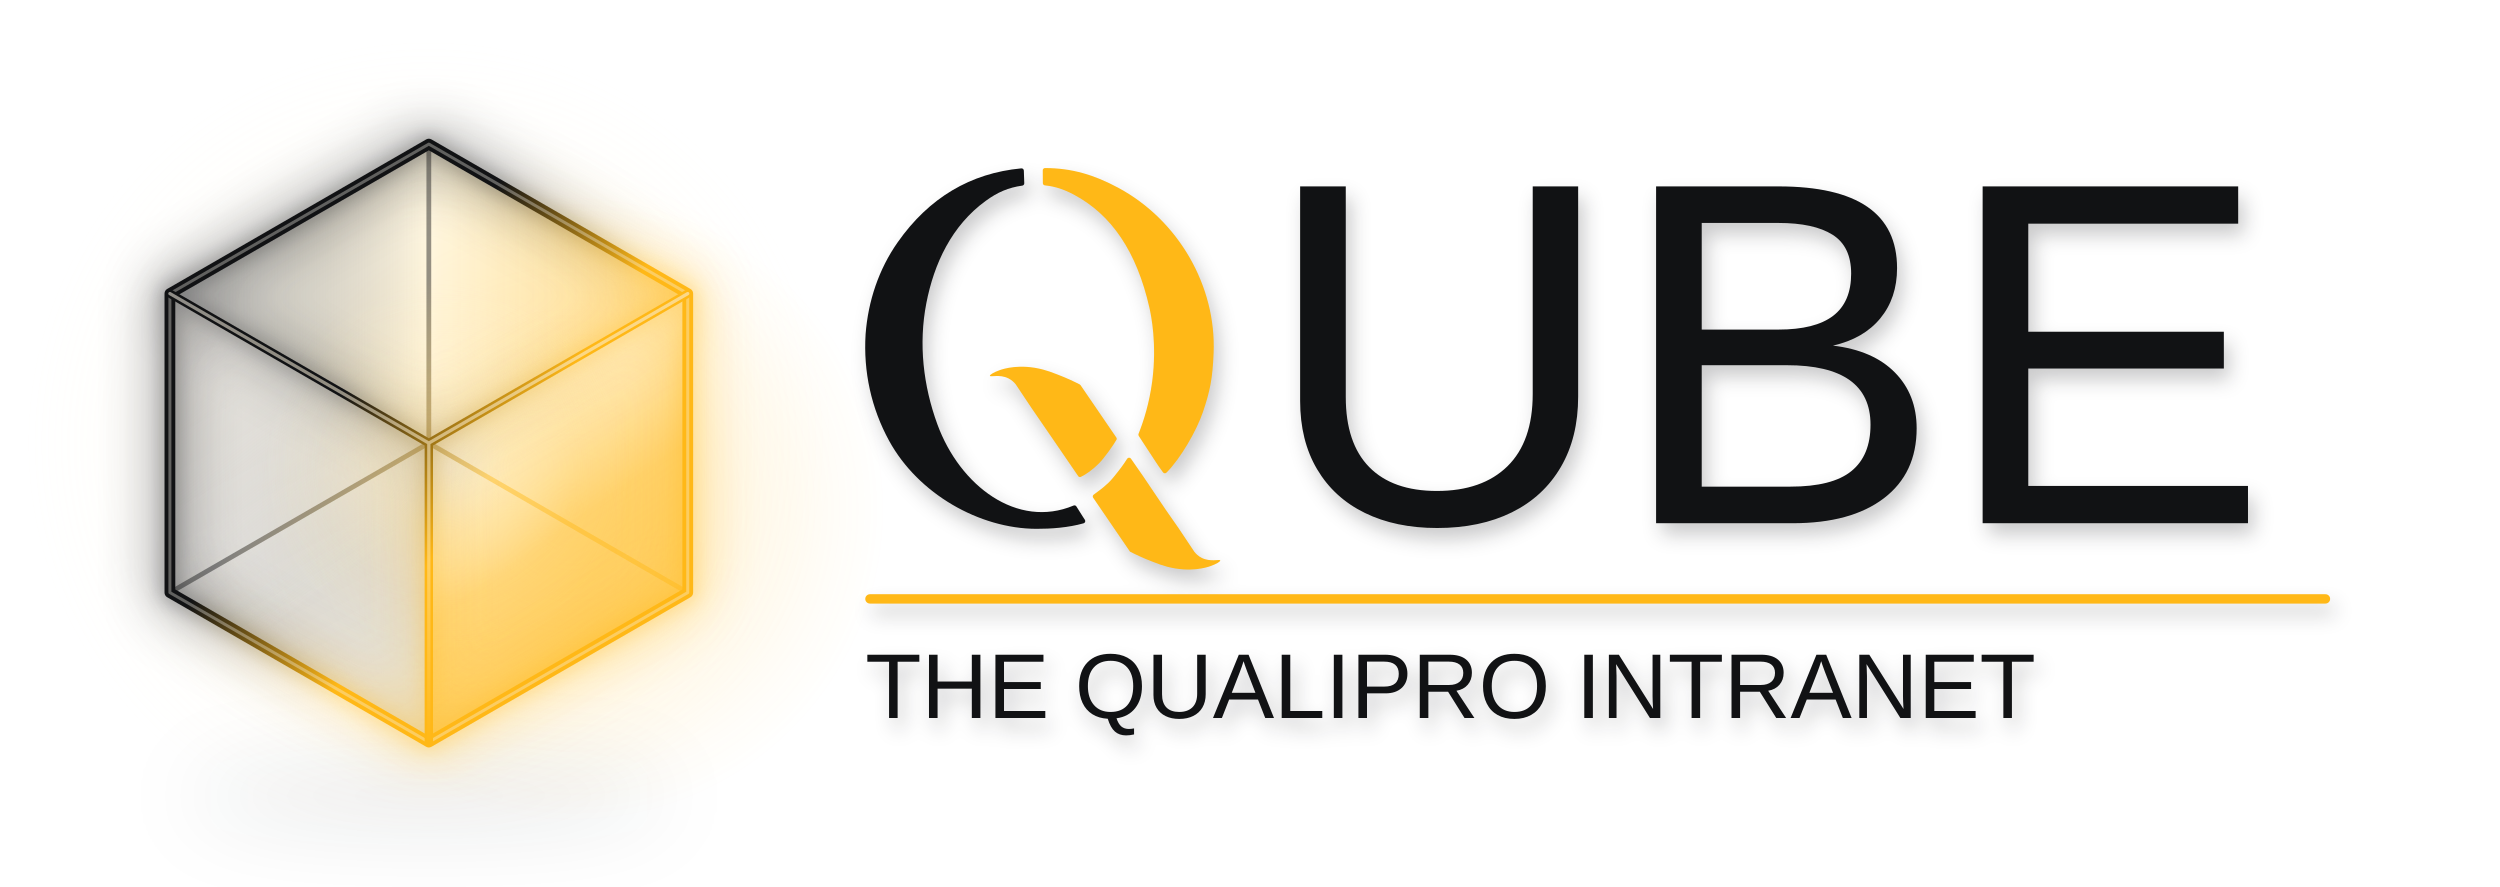
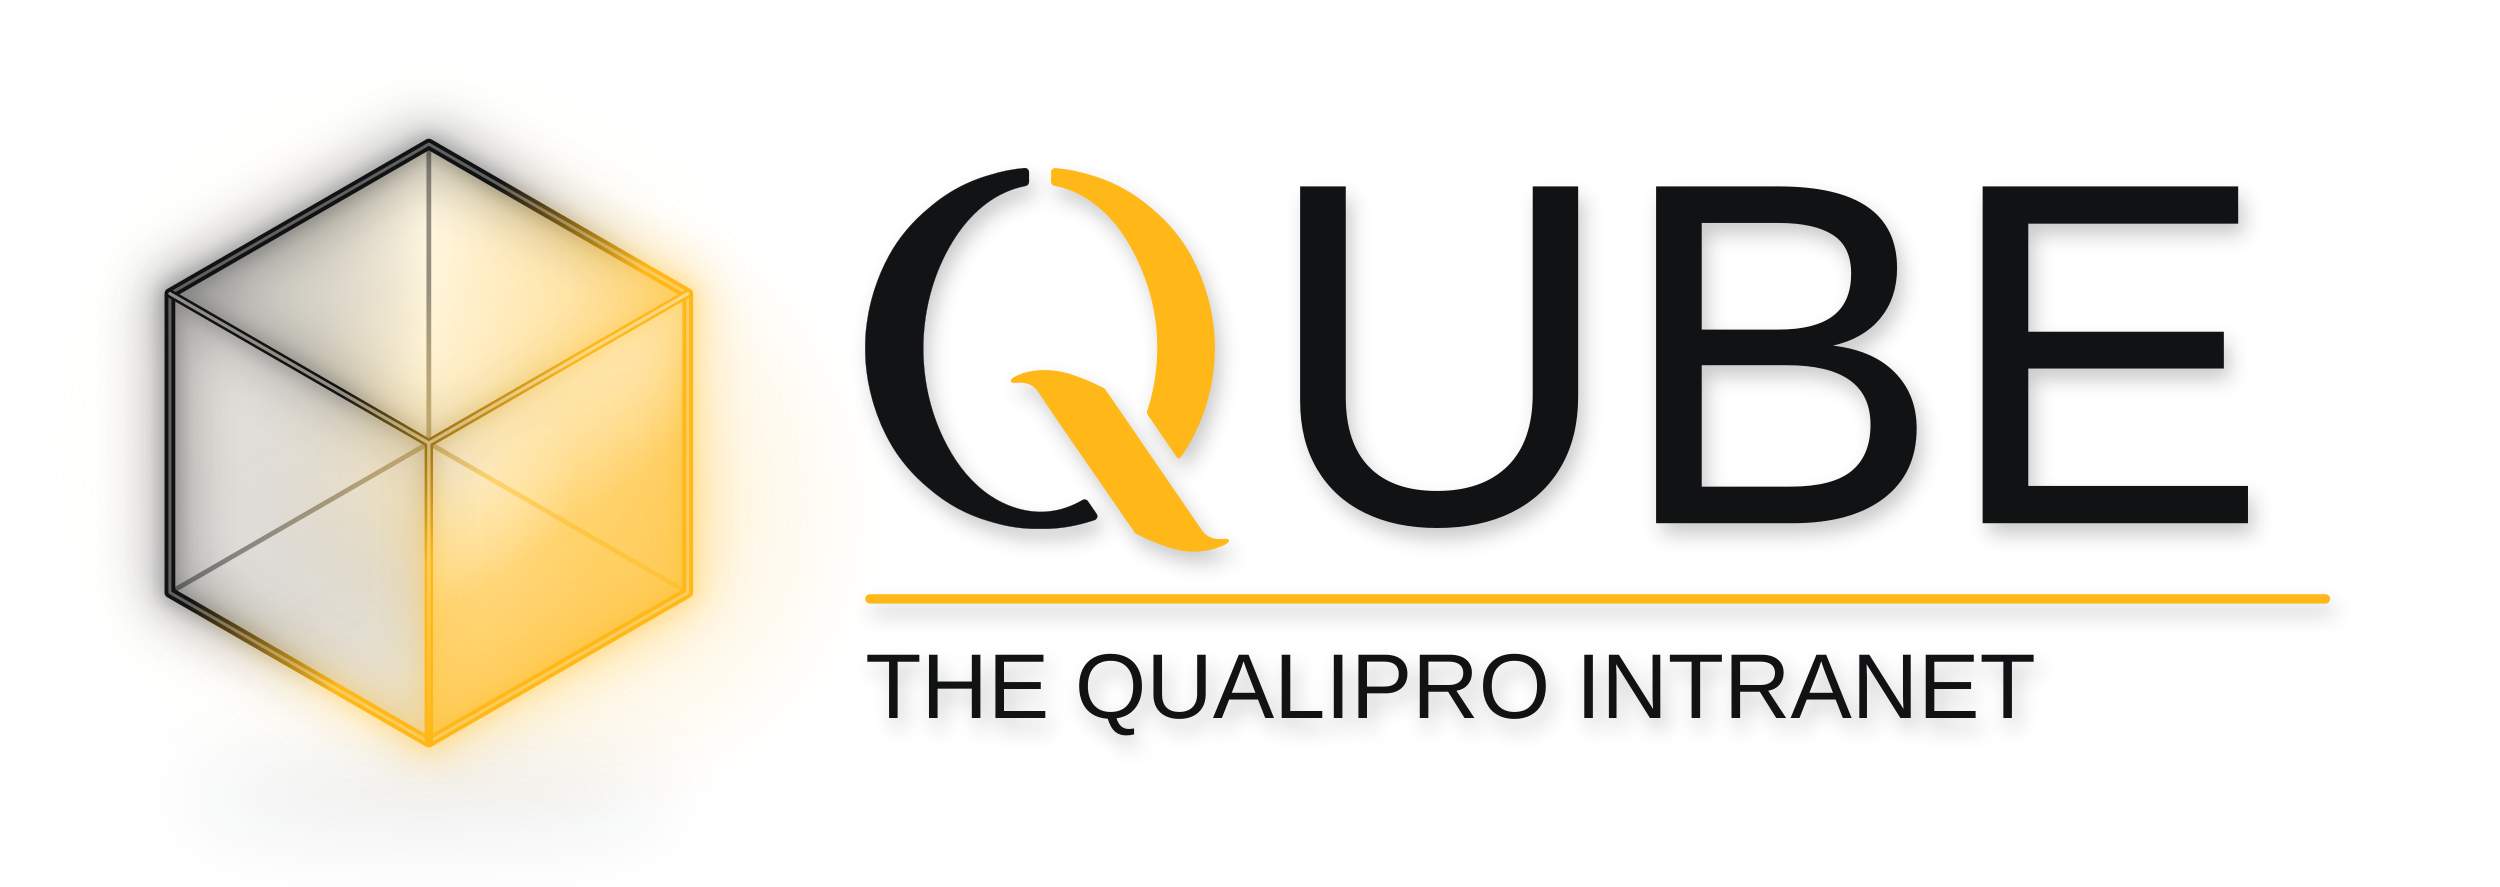
<svg xmlns="http://www.w3.org/2000/svg" viewBox="-228.6 -90.0 1336.1 474.2" width="900" height="319" role="img" aria-label="Qube – The QualiPro Intranet">
  <defs>
    <filter id="tsl" x="-10%" y="-20%" width="120%" height="150%" color-interpolation-filters="sRGB">
      <feGaussianBlur in="SourceAlpha" stdDeviation="5" />
      <feOffset dx="3.0" dy="6" result="o" />
      <feFlood flood-color="#111214" flood-opacity="0.22" />
      <feComposite in2="o" operator="in" result="s" />
      <feMerge>
        <feMergeNode in="s" />
        <feMergeNode in="SourceGraphic" />
      </feMerge>
    </filter>
  </defs>
  <g transform="translate(0,147.12) scale(1.6)">
    <defs>
      <linearGradient id="hl-edge" gradientUnits="userSpaceOnUse" x1="-95" y1="-70" x2="95" y2="70">
        <stop offset="0" stop-color="#111214" />
        <stop offset="0.36" stop-color="#111214" />
        <stop offset="0.6" stop-color="#FFB817" />
        <stop offset="1" stop-color="#FFB817" />
      </linearGradient>
      <linearGradient id="hl-inner" gradientUnits="userSpaceOnUse" x1="0" y1="-60" x2="0" y2="100">
        <stop offset="0" stop-color="#F6F2EA" />
        <stop offset="0.5" stop-color="#FFF0C9" />
        <stop offset="1" stop-color="#FFB817" />
      </linearGradient>
      <linearGradient id="hl-top" gradientUnits="userSpaceOnUse" x1="-87" y1="-50" x2="87" y2="-50">
        <stop offset="0" stop-color="#111214" stop-opacity="0.176" />
        <stop offset="0.5" stop-color="#FFF0C9" stop-opacity="0.54" />
        <stop offset="1" stop-color="#FFB817" stop-opacity="0.47" />
      </linearGradient>
      <linearGradient id="hl-left" gradientUnits="userSpaceOnUse" x1="-80" y1="-50" x2="0" y2="100">
        <stop offset="0" stop-color="#111214" stop-opacity="0.185" />
        <stop offset="0.55" stop-color="#111214" stop-opacity="0.151" />
        <stop offset="1" stop-color="#111214" stop-opacity="0.083" />
      </linearGradient>
      <linearGradient id="hl-right" gradientUnits="userSpaceOnUse" x1="10" y1="-20" x2="87" y2="90">
        <stop offset="0" stop-color="#FFF0C9" stop-opacity="0.385" />
        <stop offset="0.45" stop-color="#FFB817" stop-opacity="0.55" />
        <stop offset="1" stop-color="#FFB817" stop-opacity="0.7" />
      </linearGradient>
      <radialGradient id="hl-core" gradientUnits="userSpaceOnUse" cx="6" cy="8" r="62">
        <stop offset="0" stop-color="#F6F2EA" stop-opacity="0.6" />
        <stop offset="0.35" stop-color="#FFF0C9" stop-opacity="0.42" />
        <stop offset="0.7" stop-color="#FFF0C9" stop-opacity="0.108" />
        <stop offset="1" stop-color="#FFF0C9" stop-opacity="0" />
      </radialGradient>
      <radialGradient id="hl-halo" gradientUnits="userSpaceOnUse" cx="0" cy="0" r="135">
        <stop offset="0" stop-color="#FFF0C9" stop-opacity="0.3" />
        <stop offset="0.45" stop-color="#FFF0C9" stop-opacity="0.135" />
        <stop offset="1" stop-color="#FFF0C9" stop-opacity="0" />
      </radialGradient>
      <radialGradient id="hl-haloGold" gradientUnits="userSpaceOnUse" cx="48" cy="22" r="105">
        <stop offset="0" stop-color="#FFB817" stop-opacity="0.24" />
        <stop offset="0.55" stop-color="#FFB817" stop-opacity="0.09" />
        <stop offset="1" stop-color="#FFB817" stop-opacity="0" />
      </radialGradient>
      <linearGradient id="hl-sheen" gradientUnits="userSpaceOnUse" x1="-87" y1="-50" x2="-20" y2="40">
        <stop offset="0" stop-color="#F6F2EA" stop-opacity="0.55" />
        <stop offset="1" stop-color="#F6F2EA" stop-opacity="0" />
      </linearGradient>
      <filter id="hl-glow" x="-60%" y="-60%" width="220%" height="220%" color-interpolation-filters="sRGB">
        <feGaussianBlur in="SourceGraphic" stdDeviation="9" result="wide" />
        <feGaussianBlur in="SourceGraphic" stdDeviation="3" result="tight" />
        <feMerge>
          <feMergeNode in="wide" />
          <feMergeNode in="wide" />
          <feMergeNode in="tight" />
        </feMerge>
      </filter>
      <filter id="hl-soft" x="-50%" y="-400%" width="200%" height="900%">
        <feGaussianBlur stdDeviation="14" />
      </filter>
    </defs>
    <g>
      <ellipse cx="0" cy="118" rx="80" ry="10" fill="#111214" opacity="0.10" filter="url(#hl-soft)" />
      <circle cx="0" cy="0" r="135" fill="url(#hl-halo)" />
      <circle cx="48" cy="22" r="105" fill="url(#hl-haloGold)" />
      <polygon points="0.00,-100.00 86.60,-50.00 0.00,0.00 -86.60,-50.00" fill="url(#hl-top)" />
      <polygon points="-86.60,-50.00 0.00,0.00 0.00,100.00 -86.60,50.00" fill="url(#hl-left)" />
      <polygon points="0.00,0.00 86.60,-50.00 86.60,50.00 0.00,100.00" fill="url(#hl-right)" />
      <polygon points="-86.60,-50.00 0.00,0.00 0.00,100.00 -86.60,50.00" fill="url(#hl-sheen)" />
      <circle cx="6" cy="8" r="62" fill="url(#hl-core)" />
      <path d="M0.00,-100.00 L0.00,0.00 M-86.60,50.00 L0.00,0.00 L86.60,50.00" fill="none" stroke="url(#hl-edge)" stroke-width="1.6" stroke-opacity="0.45" stroke-linecap="round" />
      <g filter="url(#hl-glow)" opacity="0.45" fill="none" stroke-linejoin="round" stroke-linecap="round">
        <path d="M0.00,-100.00 L86.60,-50.00 L86.60,50.00 L0.00,100.00 L-86.60,50.00 L-86.60,-50.00 Z" stroke="url(#hl-edge)" stroke-width="5" />
        <path d="M-86.60,-50.00 L0.00,0.00 L86.60,-50.00 M0.00,0.00 L0.00,100.00" stroke="url(#hl-edge)" stroke-width="3.5" />
      </g>
      <g fill="none" stroke-linejoin="round" stroke-linecap="round">
        <path d="M0.00,-100.00 L86.60,-50.00 L86.60,50.00 L0.00,100.00 L-86.60,50.00 L-86.60,-50.00 Z" stroke="url(#hl-edge)" stroke-width="3.6" />
        <path d="M0.00,-100.00 L86.60,-50.00 L86.60,50.00 L0.00,100.00 L-86.60,50.00 L-86.60,-50.00 Z" stroke="#F6F2EA" stroke-opacity="0.35" stroke-width="1" />
        <path d="M-86.60,-50.00 L0.00,0.00 L86.60,-50.00 M0.00,0.00 L0.00,100.00" stroke="url(#hl-edge)" stroke-width="2.8" />
        <path d="M-86.60,-50.00 L0.00,0.00 L86.60,-50.00 M0.00,0.00 L0.00,100.00" stroke="url(#hl-inner)" stroke-opacity="0.55" stroke-width="1.1" />
      </g>
    </g>
  </g>
  <g transform="translate(233.56,0)" filter="url(#tsl)">
-     <g transform="translate(-2941.7,-3608.4)">
-       <path d="M2980.3,3745.51c12.045,32.896 42.699,56.076 72.875,43.434c0.55,-0.231 1.187,-0.038 1.504,0.467l3.316,5.275l1.243,1.917c0.446,0.688 0.1,1.614 -0.689,1.839c-8.178,2.327 -17.42,2.979 -25.247,2.959c-30.391,-0.077 -63.248,-18.643 -78.824,-47.095c-9.556,-17.454 -13.859,-37.026 -12.596,-57.117c1.35,-17.684 7.04,-34.718 17.194,-49.17c16.743,-23.827 38.948,-36.958 66.131,-39.519c0.726,-0.068 1.355,0.508 1.359,1.238l0.225,6.748c0.021,0.626 -0.437,1.16 -1.057,1.248c-7.535,1.066 -13.174,3.527 -19.481,8.093c-18.359,13.29 -27.769,33.692 -31.878,54.859c-4.213,21.705 -1.668,44.088 5.925,64.824" fill="#111214" />
-       <path d="M3088.05,3751.69c-0.217,-0.333 -0.259,-0.747 -0.113,-1.116c2.727,-6.864 5.779,-16.407 7.314,-28.081c2.645,-20.117 -0.645,-35.656 -1.496,-39.421c-6.781,-30.012 -20.306,-49.848 -40.463,-60.524c-5.227,-2.769 -9.722,-4.329 -15.479,-4.942c-0.613,-0.065 -1.076,-0.585 -1.08,-1.201l-0.053,-6.845c-0.004,-0.674 0.539,-1.231 1.214,-1.23c14.418,0.009 26.403,3.677 39.197,10.554c32.205,17.311 52.519,52.614 51.029,88.466c-0.565,13.615 -1.875,20.164 -5.656,31.39c-3.393,10.078 -11.987,24.995 -19.57,32.579c-0.532,0.532 -1.41,0.47 -1.85,-0.14c-1.306,-1.81 -3.707,-5.156 -3.63,-5.183l-9.364,-14.306Z" fill="#FFB817" />
-       <path d="M3131.67,3818.31c0.15,0.532 -1.947,1.912 -5.347,3.09c-1.863,0.646 -10.65,3.528 -23.039,0.281c-2.517,-0.66 -4.341,-1.352 -7.571,-2.577c-5.267,-1.998 -9.475,-4.024 -12.356,-5.516c-6.566,-9.606 -13.132,-19.213 -19.698,-28.82c-0.369,-0.541 -0.247,-1.275 0.278,-1.665c3.166,-2.353 7.137,-5.08 10.408,-9.079c3.411,-4.169 5.353,-6.72 7.505,-10.132c0.463,-0.734 1.525,-0.758 2.026,-0.05c9.636,13.605 15.554,23.259 25.475,37.168l8.457,12.671c0.833,1.047 2.116,2.361 3.985,3.289c4.675,2.319 9.653,0.551 9.877,1.34" fill="#FFB817" />
-       <path d="M3008.41,3719.53c-0.151,-0.531 1.946,-1.911 5.346,-3.089c1.864,-0.646 10.65,-3.528 23.039,-0.281c2.518,0.659 4.341,1.351 7.572,2.577c5.115,1.94 9.231,3.907 12.102,5.384c0.169,0.087 0.309,0.213 0.416,0.369c6.394,9.356 12.789,18.713 19.184,28.069c0.221,0.323 0.296,0.751 0.106,1.093c-1.598,2.891 -6.6,9.919 -9.399,12.73c-3.427,3.443 -6.93,5.873 -9.69,7.205c-0.505,0.243 -1.111,0.077 -1.428,-0.386c-3.879,-5.677 -7.763,-11.352 -11.651,-17.025c-4.422,-6.453 -8.849,-12.901 -13.279,-19.345l-8.426,-12.626c-0.02,-0.03 -0.041,-0.059 -0.064,-0.087c-0.833,-1.04 -2.107,-2.332 -3.952,-3.247c-4.674,-2.32 -9.653,-0.552 -9.876,-1.341" fill="#FFB817" />
+     <g transform="translate(-0.0856,-0.1256) scale(0.111289)">
+       <path d="M1239.93,320.387c87.196,131.108 142.584,283.296 159.588,439.854c1.108,10.179 2.05,20.371 2.829,30.575c9.746,127.729 -6.254,257.229 -45.804,379.046c-1.888,5.812 -1.013,12.158 2.441,17.2l140.988,205.696c3.875,5.654 12.179,5.77 16.212,0.233l0.084,-0.113c0.379,-0.52 0.75,-1.05 1.125,-1.57c2.946,-4.067 5.846,-8.167 8.708,-12.288c0.883,-1.271 1.763,-2.542 2.633,-3.821c2.65,-3.858 5.259,-7.746 7.834,-11.654c0.575,-0.875 1.162,-1.742 1.733,-2.617c3.058,-4.691 6.058,-9.42 9.008,-14.179c0.534,-0.858 1.055,-1.716 1.575,-2.579c2.342,-3.846 4.684,-7.696 6.963,-11.579c0.933,-1.583 1.867,-3.167 2.787,-4.754c2.813,-4.867 5.592,-9.759 8.296,-14.692c3.438,-6.283 6.775,-12.608 10.063,-18.95c1.037,-2.004 2.062,-4.012 3.087,-6.025c2.613,-5.108 5.238,-10.217 7.684,-15.408c0.425,-0.9 0.883,-1.792 1.312,-2.688c3.2,-6.629 6.3,-13.287 9.338,-19.975c1.491,-3.3 2.879,-6.629 4.745,-9.816c1.463,-2.509 2.85,-5.1 3.442,-7.942c0.421,-2.013 1.292,-3.85 2.079,-5.717c6.029,-14.325 11.679,-28.775 16.975,-43.341c0.071,-0.2 0.146,-0.396 0.217,-0.596c6.396,-17.642 12.275,-35.442 17.583,-53.409c0.004,-0.012 0.009,-0.029 0.013,-0.041c1.575,-5.338 3.1,-10.688 4.583,-16.054c16.463,-58.713 27.1,-119.284 31.796,-180.759c1.333,-21.183 1.946,-42.3 1.904,-63.333c0.083,-12.017 -0.067,-24.063 -0.433,-36.129c-0.021,-0.634 -0.05,-1.267 -0.071,-1.9c-0.15,-4.613 -0.313,-9.225 -0.525,-13.846c-0.233,-5.071 -0.513,-10.146 -0.825,-15.225c-0.021,-0.3 -0.029,-0.596 -0.05,-0.896c-0.583,-7.629 -1.283,-15.237 -2.046,-22.837c-0.125,-1.23 -0.237,-2.455 -0.367,-3.68c-0.77,-7.375 -1.629,-14.733 -2.566,-22.075c-0.146,-1.15 -0.3,-2.3 -0.454,-3.45c-2.075,-15.766 -4.538,-31.454 -7.4,-47.05c-0.059,-0.308 -0.109,-0.616 -0.167,-0.925c-1.458,-7.904 -3.029,-15.783 -4.692,-23.637c-0.091,-0.425 -0.183,-0.85 -0.271,-1.275c-6.783,-31.804 -15.212,-63.171 -25.337,-93.938c-17.967,-55.691 -41.138,-109.837 -69.617,-161.854c-48.246,-88.121 -114.983,-165.654 -192.908,-229.437c-5.021,-4.329 -10.088,-8.571 -15.183,-12.754c-0.446,-0.363 -0.888,-0.742 -1.334,-1.105c-4.796,-3.92 -9.637,-7.754 -14.5,-11.541c-0.766,-0.596 -1.525,-1.204 -2.287,-1.796c-4.654,-3.596 -9.346,-7.113 -14.059,-10.592c-1,-0.737 -1.995,-1.483 -3,-2.216c-4.541,-3.317 -9.12,-6.567 -13.72,-9.771c-1.209,-0.846 -2.413,-1.696 -3.625,-2.529c-4.463,-3.075 -8.955,-6.084 -13.467,-9.055c-1.379,-0.908 -2.758,-1.816 -4.142,-2.712c-4.4,-2.854 -8.829,-5.654 -13.275,-8.413c-1.537,-0.95 -3.071,-1.9 -4.612,-2.837c-4.354,-2.658 -8.734,-5.267 -13.138,-7.829c-1.662,-0.967 -3.329,-1.929 -5,-2.884c-4.329,-2.475 -8.675,-4.912 -13.05,-7.3c-1.779,-0.97 -3.566,-1.929 -5.358,-2.883c-4.313,-2.312 -8.642,-4.587 -13,-6.808c-1.875,-0.959 -3.763,-1.896 -5.646,-2.838c-4.312,-2.154 -8.637,-4.283 -12.996,-6.358c-1.958,-0.929 -3.933,-1.838 -5.9,-2.754c-4.329,-2.013 -8.671,-4.009 -13.041,-5.938c-2.013,-0.891 -4.038,-1.746 -6.059,-2.621c-4.371,-1.883 -8.75,-3.758 -13.158,-5.562c-2.038,-0.833 -4.092,-1.629 -6.138,-2.446c-4.445,-1.771 -8.895,-3.537 -13.379,-5.229c-1.987,-0.75 -3.991,-1.458 -5.983,-2.188c-4.592,-1.687 -9.188,-3.37 -13.817,-4.975c-1.821,-0.629 -3.662,-1.216 -5.491,-1.833c-4.846,-1.633 -9.692,-3.262 -14.584,-4.804c-1.391,-0.442 -2.8,-0.842 -4.196,-1.271c-5.37,-1.662 -10.75,-3.304 -16.17,-4.854c-55.834,-17.579 -112.767,-29.021 -169.275,-33.675c-11.442,-0.942 -21.242,8.142 -21.242,19.621l-0,46.279c-0,9.496 6.8,17.592 16.137,19.3c136.08,24.854 254.621,121.892 329.596,234.621" style="fill:#ffb817;fill-rule:nonzero;" />
+       <path d="M1393.56,1239.72l0.546,0.862c0.333,0.517 0.658,1.029 0.983,1.55l32.167,46.959l0.021,-0.042l-34.35,-50.263l0.037,0.059l0.596,0.875Z" style="fill:#fdb71a;fill-rule:nonzero;" />
+       <path d="M1071.59,1602.71c-5.833,-8.517 -17.233,-11.008 -26.154,-5.813c-52.042,30.325 -109.025,50.305 -169.888,55.384c-107.904,9.008 -216.566,-30.85 -302.212,-97.104c-85.646,-66.25 -149.704,-157.3 -196.617,-254.892c-131.883,-274.338 -128.691,-609.817 8.384,-881.6c47.491,-94.158 111.129,-181.833 195.262,-245.417c56.346,-42.583 122.504,-73.666 191.613,-86.771c9.316,-1.766 16.095,-9.825 16.095,-19.308l0,-47c0,-11.483 -9.795,-20.562 -21.241,-19.621c-56.509,4.654 -113.45,16.096 -169.284,33.675l0,0.004c-5.395,1.538 -10.745,3.175 -16.087,4.825c-1.421,0.438 -2.858,0.85 -4.279,1.296c-4.859,1.534 -9.675,3.154 -14.492,4.775c-1.858,0.629 -3.737,1.229 -5.592,1.871c-4.591,1.588 -9.15,3.258 -13.704,4.929c-2.029,0.746 -4.075,1.467 -6.1,2.234c-4.462,1.679 -8.883,3.437 -13.308,5.2c-2.067,0.825 -4.142,1.629 -6.2,2.47c-4.383,1.796 -8.738,3.659 -13.083,5.534c-2.05,0.883 -4.109,1.754 -6.15,2.658c-4.346,1.921 -8.663,3.904 -12.967,5.904c-1.992,0.925 -3.983,1.842 -5.967,2.784c-4.337,2.062 -8.646,4.183 -12.937,6.329c-1.904,0.954 -3.809,1.9 -5.709,2.866c-4.337,2.213 -8.65,4.484 -12.945,6.78c-1.805,0.97 -3.613,1.937 -5.413,2.92c-4.354,2.375 -8.687,4.805 -13,7.267c-1.683,0.967 -3.367,1.933 -5.046,2.913c-4.391,2.554 -8.758,5.158 -13.104,7.808c-1.55,0.946 -3.092,1.896 -4.633,2.854c-4.442,2.75 -8.859,5.542 -13.25,8.392c-1.4,0.908 -2.792,1.825 -4.184,2.741c-4.495,2.963 -8.975,5.963 -13.42,9.025c-1.234,0.846 -2.455,1.709 -3.68,2.563c-4.579,3.196 -9.137,6.429 -13.662,9.729c-1.029,0.754 -2.046,1.517 -3.071,2.275c-4.696,3.463 -9.371,6.971 -14.012,10.554c-0.763,0.592 -1.521,1.2 -2.288,1.796c-4.862,3.788 -9.704,7.621 -14.5,11.542c-0.45,0.362 -0.887,0.741 -1.333,1.108c-5.096,4.179 -10.163,8.417 -15.184,12.746c-77.92,63.787 -144.662,141.321 -192.904,229.442c-28.483,52.025 -51.662,106.179 -69.625,161.875c-1.446,4.4 -2.854,8.808 -4.233,13.229c-0.004,0.016 -0.013,0.033 -0.017,0.054c0,-0 0,0.004 -0.004,0.008c-0.704,2.263 -1.392,4.529 -2.079,6.8c-0.004,0.013 -0.008,0.029 -0.013,0.046c-0.183,0.617 -0.375,1.233 -0.554,1.854c-0.004,0.004 -0.004,0.009 -0.004,0.013c-7.112,23.662 -13.25,47.65 -18.421,71.896c-0.096,0.441 -0.191,0.887 -0.283,1.329c-1.658,7.837 -3.229,15.7 -4.683,23.591c-0.063,0.325 -0.117,0.65 -0.175,0.975c-2.859,15.571 -5.317,31.238 -7.392,46.984c-0.154,1.166 -0.308,2.329 -0.458,3.496c-0.938,7.329 -1.796,14.67 -2.563,22.029c-0.129,1.25 -0.246,2.5 -0.375,3.75c-0.758,7.575 -1.454,15.154 -2.037,22.754c-0,0.012 -0,0.025 -0.005,0.037c-0.337,5.38 -0.625,10.755 -0.87,16.125c-0.213,4.567 -0.375,9.125 -0.521,13.684c-0.021,0.683 -0.059,1.366 -0.075,2.05c-0.367,12.058 -0.517,24.096 -0.434,36.104c-0.045,21.042 0.571,42.171 1.9,63.362c4.696,61.488 15.338,122.063 31.805,180.784c1.812,6.562 3.708,13.1 5.662,19.621c0.525,1.725 1.046,3.45 1.583,5.17c0,0.009 0.005,0.017 0.009,0.025c4.591,15 9.562,29.888 14.916,44.659c0.075,0.208 0.155,0.416 0.23,0.625c5.287,14.558 10.937,29 16.962,43.312c0.779,1.85 1.642,3.663 2.067,5.663c0.596,2.821 1.975,5.396 3.421,7.887c1.854,3.2 3.27,6.588 4.783,9.934c3.033,6.683 6.133,13.337 9.325,19.958c0.354,0.733 0.725,1.467 1.083,2.2c2.771,5.708 5.609,11.387 8.504,17.05c0.834,1.637 1.671,3.271 2.517,4.904c3.279,6.329 6.608,12.638 10.038,18.908c0.008,0.009 0.012,0.017 0.016,0.025c0.004,0.009 0.009,0.017 0.013,0.025c2.696,4.921 5.466,9.792 8.271,14.646c0.783,1.35 1.579,2.7 2.37,4.046c2.355,4.013 4.763,7.996 7.184,11.971c0.591,0.975 1.183,1.954 1.787,2.929c2.95,4.754 5.946,9.479 9.004,14.167c0.571,0.879 1.159,1.741 1.734,2.616c2.566,3.905 5.175,7.784 7.816,11.638c0.884,1.287 1.767,2.571 2.659,3.854c2.854,4.113 5.746,8.196 8.683,12.254c0.383,0.525 0.758,1.063 1.142,1.588c3.35,4.6 6.758,9.15 10.208,13.675c0.742,0.966 1.492,1.929 2.238,2.891c2.866,3.717 5.766,7.413 8.7,11.08c0.816,1.02 1.629,2.045 2.45,3.062c3.629,4.492 7.3,8.95 11.029,13.358c0.066,0.084 0.141,0.167 0.212,0.25c3.621,4.28 7.304,8.513 11.017,12.717c1.917,2.171 3.858,4.321 5.771,6.5c2.291,2.617 4.7,5.125 7.058,7.679c0.471,0.509 0.933,1.021 1.404,1.529c4.013,4.305 8.071,8.567 12.175,12.784c0.509,0.525 1.025,1.037 1.534,1.558c3.604,3.683 7.241,7.329 10.912,10.946c0.783,0.771 1.567,1.546 2.354,2.317c8.392,8.195 16.959,16.22 25.692,24.062c0.967,0.867 1.942,1.725 2.904,2.596c3.613,3.258 7.3,6.429 10.988,9.6c0.57,0.492 1.141,0.987 1.712,1.479c4.588,3.921 9.213,7.796 13.883,11.621l0.005,0.004c85.75,73.933 182.333,126.138 289.3,156.688c0.004,-0 0.008,0.004 0.012,0.004c32.4,10.2 65.167,18.35 98.008,24.291c0.013,0 0.021,0.005 0.034,0.005c4.479,0.812 8.962,1.579 13.441,2.308c0.738,0.117 1.48,0.229 2.217,0.346c3.75,0.6 7.504,1.175 11.254,1.716c1.138,0.163 2.275,0.317 3.409,0.475c3.35,0.467 6.7,0.913 10.05,1.334c1.383,0.175 2.77,0.341 4.154,0.508c3.112,0.371 6.221,0.725 9.329,1.058c1.542,0.163 3.079,0.325 4.617,0.48c2.958,0.295 5.912,0.57 8.866,0.829c1.638,0.146 3.275,0.291 4.913,0.421c2.887,0.233 5.771,0.441 8.654,0.641c1.667,0.113 3.333,0.234 5.004,0.338c2.888,0.179 5.775,0.325 8.663,0.466c1.641,0.08 3.279,0.171 4.92,0.242c3.088,0.129 6.171,0.221 9.259,0.308c1.404,0.042 2.812,0.1 4.221,0.13c4.479,0.1 8.954,0.162 13.425,0.175c6.27,0.016 12.675,-0.038 19.133,-0.125c6.458,0.087 12.862,0.141 19.137,0.125c4.471,-0.013 8.946,-0.075 13.425,-0.175c1.396,-0.03 2.796,-0.088 4.196,-0.13c3.096,-0.087 6.192,-0.179 9.296,-0.308c1.625,-0.071 3.254,-0.162 4.883,-0.242c2.896,-0.141 5.788,-0.287 8.684,-0.466c1.671,-0.104 3.341,-0.225 5.016,-0.342c2.88,-0.196 5.759,-0.404 8.642,-0.637c1.638,-0.13 3.271,-0.275 4.904,-0.421c2.963,-0.259 5.921,-0.534 8.884,-0.829c1.537,-0.155 3.075,-0.317 4.612,-0.48c3.108,-0.333 6.217,-0.687 9.325,-1.058c1.383,-0.167 2.767,-0.333 4.154,-0.508c3.346,-0.421 6.696,-0.867 10.05,-1.334c1.138,-0.158 2.279,-0.312 3.417,-0.479c3.737,-0.537 7.475,-1.108 11.208,-1.704c0.759,-0.121 1.517,-0.237 2.271,-0.358c4.475,-0.729 8.95,-1.492 13.425,-2.304c0.013,-0 0.025,-0.005 0.038,-0.005c32.845,-5.945 65.62,-14.095 98.02,-24.295l18.338,-5.859c12.542,-4.004 17.675,-18.966 10.237,-29.829l-41.708,-60.879Z" style="fill:#111314;fill-rule:nonzero;stroke:#111214;stroke-width:1px;" />
+       <path d="M1749.34,1791.53c-0.721,-2.996 -3.546,-8.016 -14.383,-8.016c-2.871,-0 -6.296,0.216 -10.267,0.47c-5.417,0.346 -11.558,0.738 -18.446,0.738c-19.692,-0 -36.212,-3.446 -50.5,-10.533c-12.471,-6.192 -23.65,-15.4 -33.225,-27.384c-317.054,-464.146 -466.271,-679.566 -468.254,-682.441c-1.488,-2.163 -3.396,-3.742 -3.396,-3.742c-0.996,-0.829 -2.083,-1.546 -3.258,-2.15c-35.529,-18.283 -72.675,-34.813 -110.409,-49.129c-29.766,-11.292 -46.162,-17.513 -69.362,-23.592c-35.404,-9.279 -70.992,-13.979 -105.775,-13.979c-38.758,-0 -75.908,5.775 -107.433,16.7c-14.696,5.096 -28.1,11.087 -37.742,16.875c-8.563,5.146 -18.088,12.142 -15.667,20.679c2.188,7.713 10.992,7.713 14.304,7.713c2.871,-0 6.296,-0.221 10.267,-0.475c5.417,-0.346 11.558,-0.738 18.446,-0.738c19.692,0 36.208,3.45 50.496,10.538c12.441,6.17 23.591,15.35 33.146,27.279c0.062,0.075 0.116,0.15 0.17,0.233l76.313,114.342c158.887,231.708 234.442,338.416 393.329,570.125l1.117,1.637l1.758,0.909c36.246,18.766 74.167,35.695 112.713,50.316c29.762,11.292 46.158,17.513 69.362,23.592c24.979,6.546 58.792,14.058 98.908,14.058c2.33,0 4.671,-0.025 7.042,-0.079c76.913,-1.729 148.929,-33 158.738,-45.737c2.508,-3.259 2.475,-6.263 2.008,-8.209" style="fill:#ffb817;fill-rule:nonzero;" />
    </g>
    <text x="212.50 427.86 628.82" y="190.00" font-family="ArialMT, Arial, 'Helvetica Neue', Helvetica, sans-serif" font-size="262.00" fill="#111214" xml:space="preserve">UBE</text>
    <rect x="0" y="228.00" width="783.92" height="5.0" rx="2.5" fill="#FFB817" />
    <text x="0.00 37.96 81.38 122.09 143.65 189.83 233.25 273.96 309.21 330.77 371.48 414.90 461.08 482.64 504.20 547.62 585.58 629.00 669.71 713.13 753.84" y="294.25" font-family="ArialMT, Arial, 'Helvetica Neue', Helvetica, sans-serif" font-size="49.23" fill="#111214" xml:space="preserve">THE QUALIPRO INTRANET</text>
  </g>
</svg>
